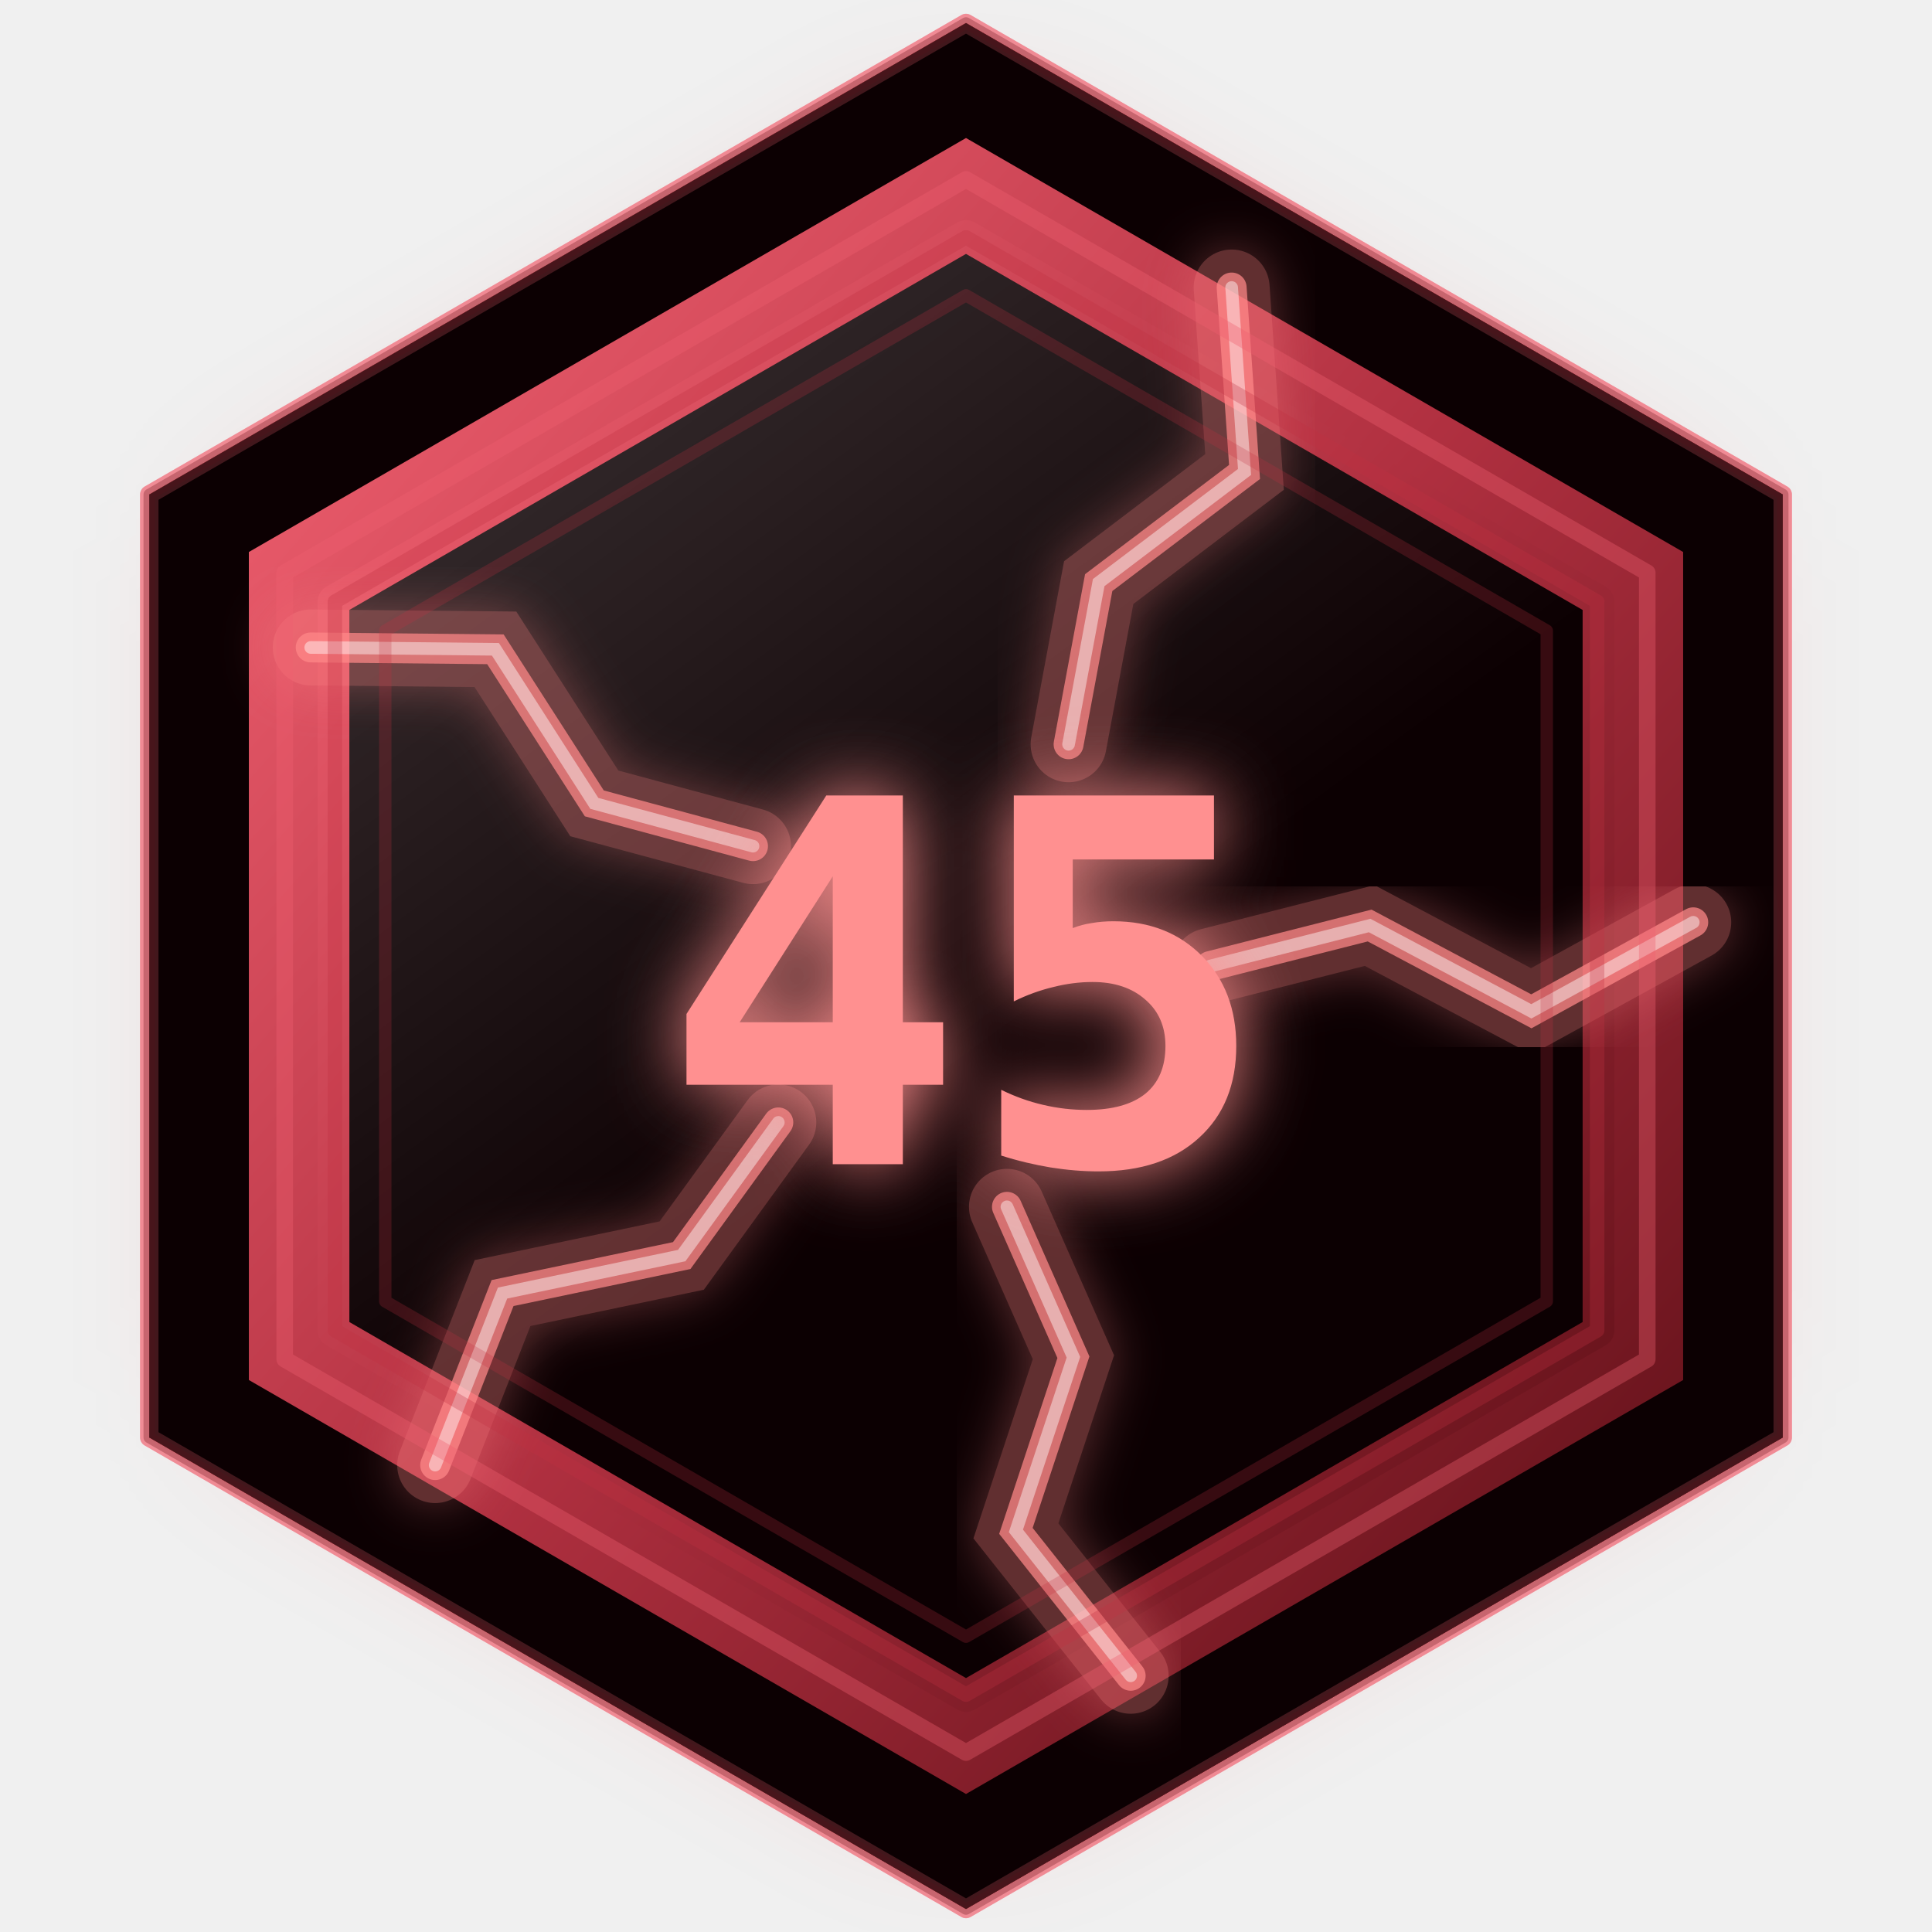
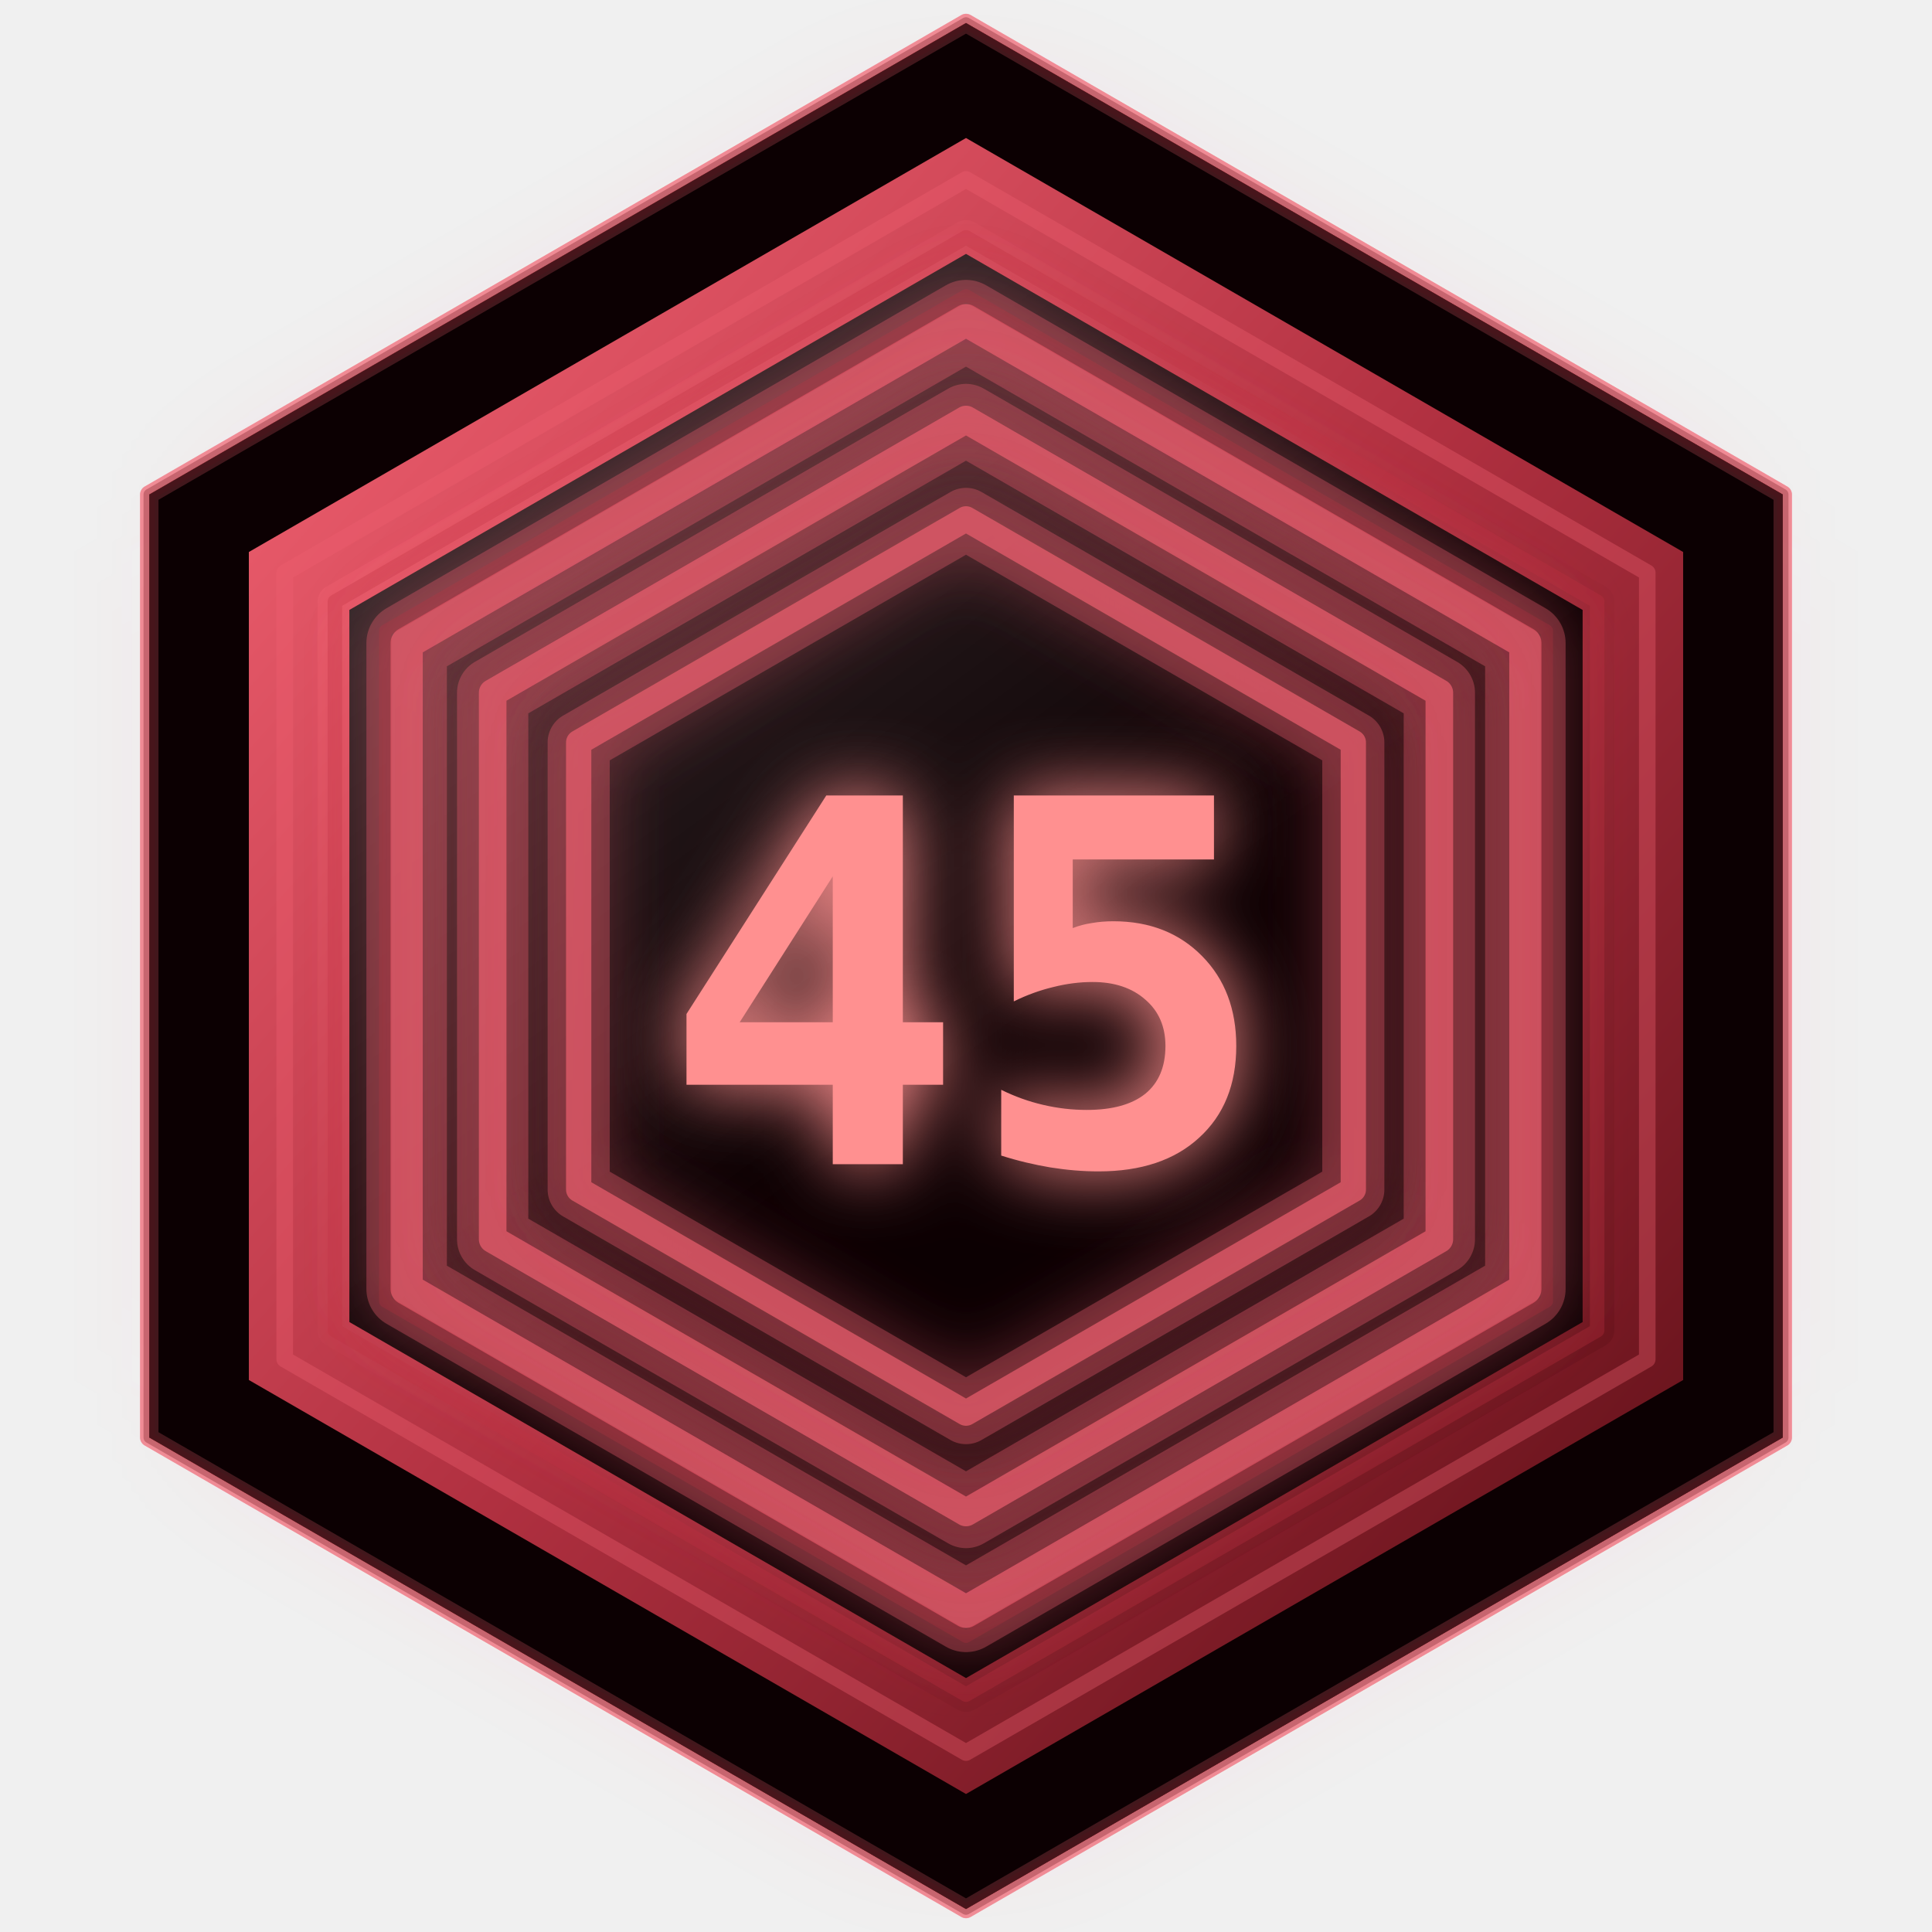
<svg xmlns="http://www.w3.org/2000/svg" width="84" height="84" viewBox="0 0 84 84" role="img" aria-label="Level 45 Badge">
  <defs>
    <radialGradient id="bglv45" cx="35%" cy="28%" r="72%">
      <stop offset="0%" stop-color="#0c0002" />
      <stop offset="100%" stop-color="#0c0002" />
    </radialGradient>
    <linearGradient id="rimlv45" x1="5%" y1="5%" x2="95%" y2="95%">
      <stop offset="0%" stop-color="#f06070" />
      <stop offset="50%" stop-color="#b03040" />
      <stop offset="100%" stop-color="#601018" />
    </linearGradient>
    <linearGradient id="shlv45" x1="18%" y1="0%" x2="82%" y2="100%">
      <stop offset="0%" stop-color="white" stop-opacity="0.18" />
      <stop offset="55%" stop-color="white" stop-opacity="0" />
    </linearGradient>
    <filter id="gllv45" x="-40%" y="-40%" width="180%" height="180%">
      <feGaussianBlur stdDeviation="1.6" result="b" />
      <feMerge>
        <feMergeNode in="b" />
        <feMergeNode in="SourceGraphic" />
      </feMerge>
    </filter>
    <filter id="halolv45" x="-35%" y="-35%" width="170%" height="170%">
      <feGaussianBlur stdDeviation="3.5" result="b" />
      <feMerge>
        <feMergeNode in="b" />
        <feMergeNode in="SourceGraphic" />
      </feMerge>
    </filter>
    <linearGradient id="pglv45_0" x1="5%" y1="0%" x2="95%" y2="100%">
      <stop offset="0%" stop-color="#f06070" stop-opacity="0.95" />
      <stop offset="38%" stop-color="#b03040" stop-opacity="0.90" />
      <stop offset="100%" stop-color="#601018" stop-opacity="0.85" />
    </linearGradient>
    <linearGradient id="pglv45_1" x1="5%" y1="0%" x2="95%" y2="100%">
      <stop offset="0%" stop-color="#f06070" stop-opacity="0.95" />
      <stop offset="38%" stop-color="#b03040" stop-opacity="0.90" />
      <stop offset="100%" stop-color="#601018" stop-opacity="0.85" />
    </linearGradient>
    <linearGradient id="pglv45_2" x1="5%" y1="0%" x2="95%" y2="100%">
      <stop offset="0%" stop-color="#f06070" stop-opacity="0.95" />
      <stop offset="38%" stop-color="#b03040" stop-opacity="0.90" />
      <stop offset="100%" stop-color="#601018" stop-opacity="0.85" />
    </linearGradient>
    <linearGradient id="pglv45_3" x1="5%" y1="0%" x2="95%" y2="100%">
      <stop offset="0%" stop-color="#f06070" stop-opacity="0.95" />
      <stop offset="38%" stop-color="#b03040" stop-opacity="0.90" />
      <stop offset="100%" stop-color="#601018" stop-opacity="0.85" />
    </linearGradient>
-     <filter id="crGlowlv45" x="-40%" y="-40%" width="180%" height="180%">
-       <feGaussianBlur stdDeviation="1.1" result="b" />
+     <filter id="rotGlowlv45" x="-30%" y="-30%" width="160%" height="160%">
+       <feGaussianBlur stdDeviation="1.4" result="b" />
      <feMerge>
        <feMergeNode in="b" />
        <feMergeNode in="SourceGraphic" />
      </feMerge>
    </filter>
  </defs>
-   <path d="M73.18,24.00 L73.18,60.00 L42.00,78.00 L10.82,60.00 L10.82,24.00 L42.00,6.00Z" fill="#d04050" fill-opacity="0.30" filter="url(#halolv45)" />
+   <path d="M73.18,24.00 L73.18,60.00 L42.00,78.00 L10.82,60.00 L10.82,24.00 L42.00,6.00Z" fill="#f06070" fill-opacity="0.28" filter="url(#halolv45)" />
  <path d="M75.98,22.38 L75.98,61.62 L42.00,81.24 L8.02,61.62 L8.02,22.38 L42.00,2.76Z" fill="url(#pglv45_0)" />
  <path d="M73.18,24.00 L73.18,60.00 L42.00,78.00 L10.82,60.00 L10.82,24.00 L42.00,6.00Z" fill="#0c0002" />
  <path d="M75.98,22.38 L75.98,61.62 L42.00,81.24 L8.02,61.62 L8.02,22.38 L42.00,2.76Z" fill="none" stroke="#f06070" stroke-width="0.8" stroke-opacity="0.48" stroke-linejoin="round" />
  <path d="M73.18,24.00 L73.18,60.00 L42.00,78.00 L10.82,60.00 L10.82,24.00 L42.00,6.00Z" fill="none" stroke="#601018" stroke-width="0.5" stroke-opacity="0.28" stroke-linejoin="round" />
  <path d="M77.51,21.50 L77.51,62.50 L42.00,83.00 L6.49,62.50 L6.49,21.50 L42.00,1.00Z" fill="url(#pglv45_1)" />
  <path d="M75.98,22.38 L75.98,61.62 L42.00,81.24 L8.02,61.62 L8.02,22.38 L42.00,2.76Z" fill="#0c0002" />
  <path d="M77.51,21.50 L77.51,62.50 L42.00,83.00 L6.49,62.50 L6.49,21.50 L42.00,1.00Z" fill="none" stroke="#f06070" stroke-width="0.8" stroke-opacity="0.40" stroke-linejoin="round" />
  <path d="M75.98,22.38 L75.98,61.62 L42.00,81.24 L8.02,61.62 L8.02,22.38 L42.00,2.76Z" fill="none" stroke="#601018" stroke-width="0.5" stroke-opacity="0.24" stroke-linejoin="round" />
  <path d="M77.51,21.50 L77.51,62.50 L42.00,83.00 L6.49,62.50 L6.49,21.50 L42.00,1.00Z" fill="url(#pglv45_2)" />
  <path d="M77.51,21.50 L77.51,62.50 L42.00,83.00 L6.49,62.50 L6.49,21.50 L42.00,1.00Z" fill="#0c0002" />
  <path d="M77.51,21.50 L77.51,62.50 L42.00,83.00 L6.49,62.50 L6.49,21.50 L42.00,1.00Z" fill="none" stroke="#f06070" stroke-width="0.8" stroke-opacity="0.32" stroke-linejoin="round" />
  <path d="M77.51,21.50 L77.51,62.50 L42.00,83.00 L6.49,62.50 L6.49,21.50 L42.00,1.00Z" fill="none" stroke="#601018" stroke-width="0.5" stroke-opacity="0.20" stroke-linejoin="round" />
  <path d="M77.51,21.50 L77.51,62.50 L42.00,83.00 L6.49,62.50 L6.49,21.50 L42.00,1.00Z" fill="url(#pglv45_3)" />
  <path d="M77.51,21.50 L77.51,62.50 L42.00,83.00 L6.49,62.50 L6.49,21.50 L42.00,1.00Z" fill="#0c0002" />
  <path d="M77.51,21.50 L77.51,62.50 L42.00,83.00 L6.49,62.50 L6.49,21.50 L42.00,1.00Z" fill="none" stroke="#f06070" stroke-width="0.8" stroke-opacity="0.24" stroke-linejoin="round" />
  <path d="M77.51,21.50 L77.51,62.50 L42.00,83.00 L6.49,62.50 L6.49,21.50 L42.00,1.00Z" fill="none" stroke="#601018" stroke-width="0.5" stroke-opacity="0.16" stroke-linejoin="round" />
  <path d="M73.18,24.00 L73.18,60.00 L42.00,78.00 L10.82,60.00 L10.82,24.00 L42.00,6.00Z" fill="url(#rimlv45)" />
  <path d="M69.44,26.16 L69.44,57.84 L42.00,73.68 L14.56,57.84 L14.56,26.16 L42.00,10.32Z" fill="#0c0002" />
  <path d="M69.44,26.16 L69.44,57.84 L42.00,73.68 L14.56,57.84 L14.56,26.16 L42.00,10.32Z" fill="none" stroke="url(#rimlv45)" stroke-width="1.5" stroke-linejoin="round" />
  <path d="M68.81,26.52 L68.81,57.48 L42.00,72.96 L15.19,57.48 L15.19,26.52 L42.00,11.04Z" fill="url(#bglv45)" />
  <path d="M68.81,26.52 L68.81,57.48 L42.00,72.96 L15.19,57.48 L15.19,26.52 L42.00,11.04Z" fill="url(#shlv45)" />
-   <polyline points="52.62,42.00 59.55,40.24 66.58,43.97 73.62,40.10" fill="none" stroke="#ff8888" stroke-width="3.3" stroke-linecap="round" filter="url(#crGlowlv45)" opacity="0.35" />
-   <polyline points="52.62,42.00 59.55,40.24 66.58,43.97 73.62,40.10" fill="none" stroke="#ff8888" stroke-width="1.3" stroke-linecap="round" opacity="0.73" />
-   <polyline points="52.62,42.00 59.55,40.24 66.58,43.97 73.62,40.10" fill="none" stroke="white" stroke-width="0.55" stroke-linecap="round" opacity="0.44" />
-   <polyline points="43.78,52.47 46.67,59.01 44.17,66.56 49.16,72.86" fill="none" stroke="#ff8888" stroke-width="3.3" stroke-linecap="round" filter="url(#crGlowlv45)" opacity="0.35" />
-   <polyline points="43.78,52.47 46.67,59.01 44.17,66.56 49.16,72.86" fill="none" stroke="#ff8888" stroke-width="1.3" stroke-linecap="round" opacity="0.73" />
-   <polyline points="43.78,52.47 46.67,59.01 44.17,66.56 49.16,72.86" fill="none" stroke="white" stroke-width="0.55" stroke-linecap="round" opacity="0.44" />
-   <polyline points="33.84,48.80 29.64,54.59 21.85,56.22 18.92,63.70" fill="none" stroke="#ff8888" stroke-width="3.3" stroke-linecap="round" filter="url(#crGlowlv45)" opacity="0.35" />
-   <polyline points="33.84,48.80 29.64,54.59 21.85,56.22 18.92,63.70" fill="none" stroke="#ff8888" stroke-width="1.3" stroke-linecap="round" opacity="0.73" />
-   <polyline points="33.84,48.80 29.64,54.59 21.85,56.22 18.92,63.70" fill="none" stroke="white" stroke-width="0.55" stroke-linecap="round" opacity="0.44" />
-   <polyline points="32.74,36.79 25.84,34.93 21.54,28.23 13.51,28.15" fill="none" stroke="#ff8888" stroke-width="3.3" stroke-linecap="round" filter="url(#crGlowlv45)" opacity="0.35" />
-   <polyline points="32.74,36.79 25.84,34.93 21.54,28.23 13.51,28.15" fill="none" stroke="#ff8888" stroke-width="1.3" stroke-linecap="round" opacity="0.73" />
-   <polyline points="32.74,36.79 25.84,34.93 21.54,28.23 13.51,28.15" fill="none" stroke="white" stroke-width="0.55" stroke-linecap="round" opacity="0.44" />
-   <polyline points="46.46,32.36 47.77,25.33 54.11,20.52 53.55,12.50" fill="none" stroke="#ff8888" stroke-width="3.3" stroke-linecap="round" filter="url(#crGlowlv45)" opacity="0.35" />
-   <polyline points="46.46,32.36 47.77,25.33 54.11,20.52 53.55,12.50" fill="none" stroke="#ff8888" stroke-width="1.3" stroke-linecap="round" opacity="0.73" />
-   <polyline points="46.46,32.36 47.77,25.33 54.11,20.52 53.55,12.50" fill="none" stroke="white" stroke-width="0.55" stroke-linecap="round" opacity="0.44" />
+   <path d="M66.32,27.96 L66.32,56.04 L42.00,70.08 L17.68,56.04 L17.68,27.96 L42.00,13.92Z" fill="none" stroke="#f06070" stroke-width="3.5" stroke-opacity="0.34" filter="url(#rotGlowlv45)" stroke-linejoin="round" />
+   <path d="M66.32,27.96 L66.32,56.04 L42.00,70.08 L17.68,56.04 L17.68,27.96 L42.00,13.92Z" fill="none" stroke="#f06070" stroke-width="1.4" stroke-opacity="0.68" stroke-linejoin="round" />
+   <path d="M62.58,53.88 L42.00,65.76 L21.42,53.88 L21.42,30.12 L42.00,18.24 L62.58,30.12Z" fill="none" stroke="#f06070" stroke-width="3.1" stroke-opacity="0.34" filter="url(#rotGlowlv45)" stroke-linejoin="round" />
+   <path d="M62.58,53.88 L42.00,65.76 L21.42,53.88 L21.42,30.12 L42.00,18.24 L62.58,30.12Z" fill="none" stroke="#f06070" stroke-width="1.2" stroke-opacity="0.68" stroke-linejoin="round" />
+   <path d="M58.84,32.28 L58.84,51.72 L42.00,61.44 L25.16,51.72 L25.16,32.28 L42.00,22.56Z" fill="none" stroke="#f06070" stroke-width="2.7" stroke-opacity="0.34" filter="url(#rotGlowlv45)" stroke-linejoin="round" />
+   <path d="M58.84,32.28 L58.84,51.72 L42.00,61.44 L25.16,51.72 L25.16,32.28 L42.00,22.56Z" fill="none" stroke="#f06070" stroke-width="1.1" stroke-opacity="0.68" stroke-linejoin="round" />
  <path d="M71.62,24.90 L71.62,59.10 L42.00,76.20 L12.38,59.10 L12.38,24.90 L42.00,7.80Z" fill="none" stroke="#f06070" stroke-width="0.72" stroke-opacity="0.36" stroke-linejoin="round" />
  <path d="M69.44,26.16 L69.44,57.84 L42.00,73.68 L14.56,57.84 L14.56,26.16 L42.00,10.32Z" fill="none" stroke="#c03040" stroke-width="0.63" stroke-opacity="0.30" stroke-linejoin="round" />
  <path d="M67.25,27.42 L67.25,56.58 L42.00,71.16 L16.75,56.58 L16.75,27.42 L42.00,12.84Z" fill="none" stroke="#c03040" stroke-width="0.54" stroke-opacity="0.24" stroke-linejoin="round" />
  <text x="42" y="43" text-anchor="middle" dominant-baseline="central" font-family="Orbitron,monospace" font-weight="900" font-size="22" fill="#ff9090" filter="url(#gllv45)">45</text>
</svg>
